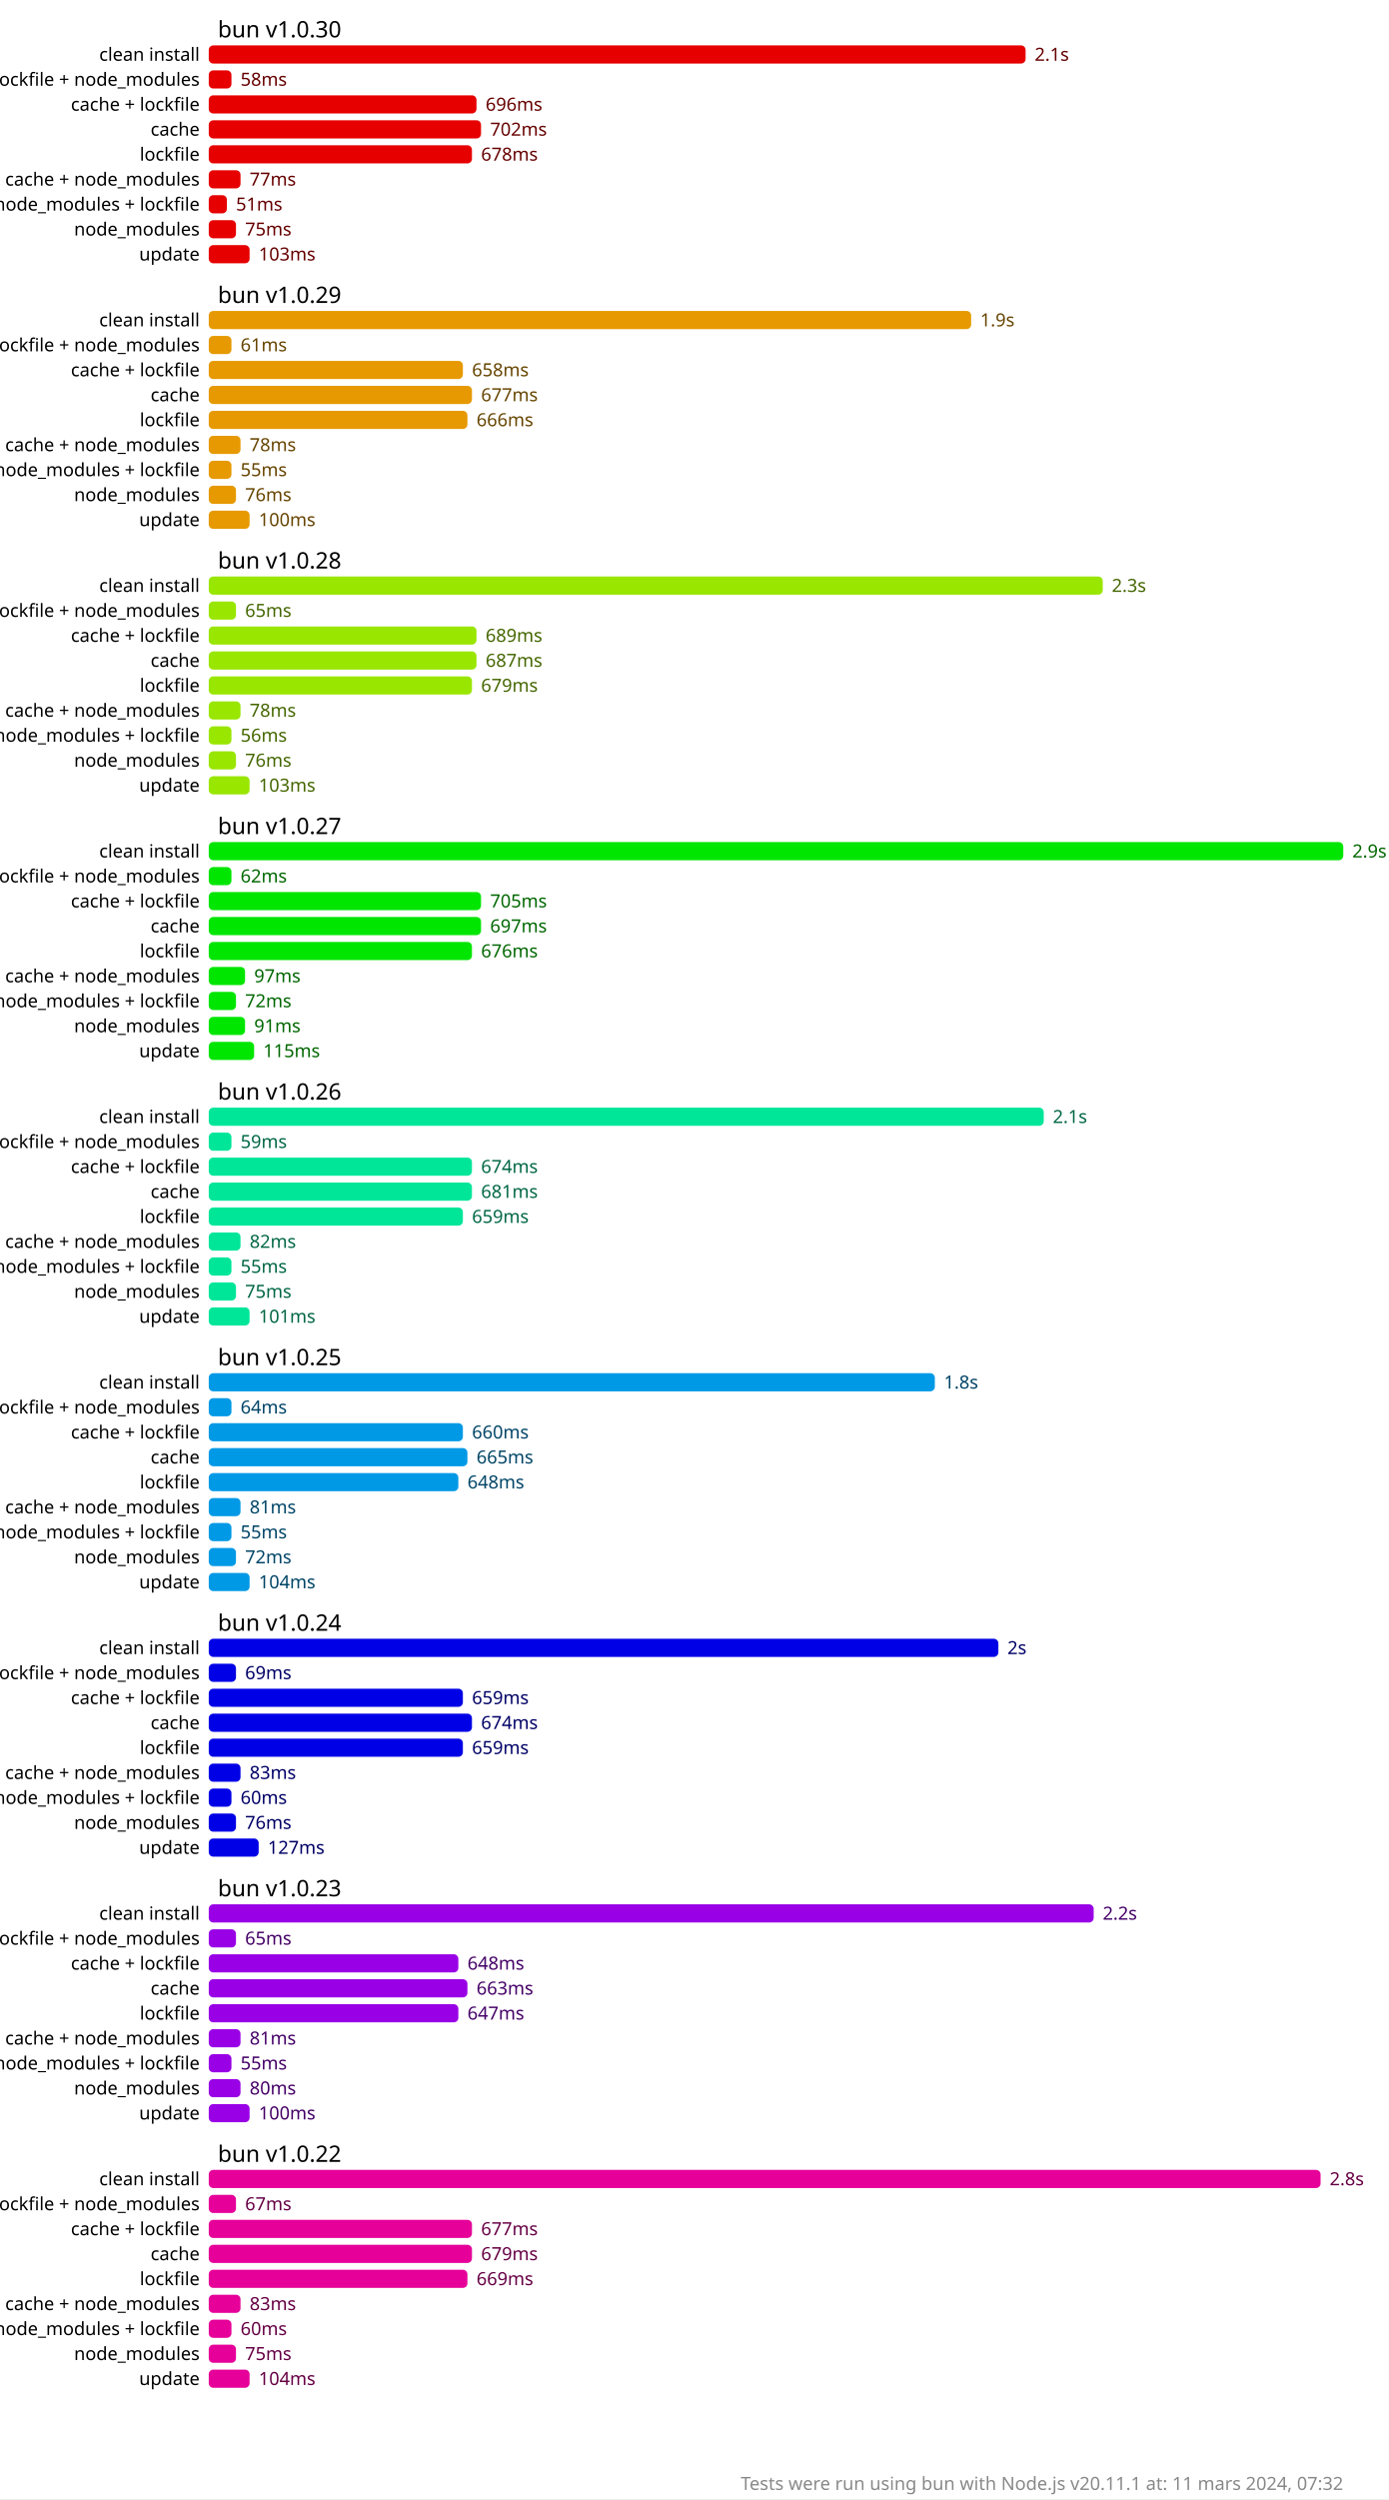
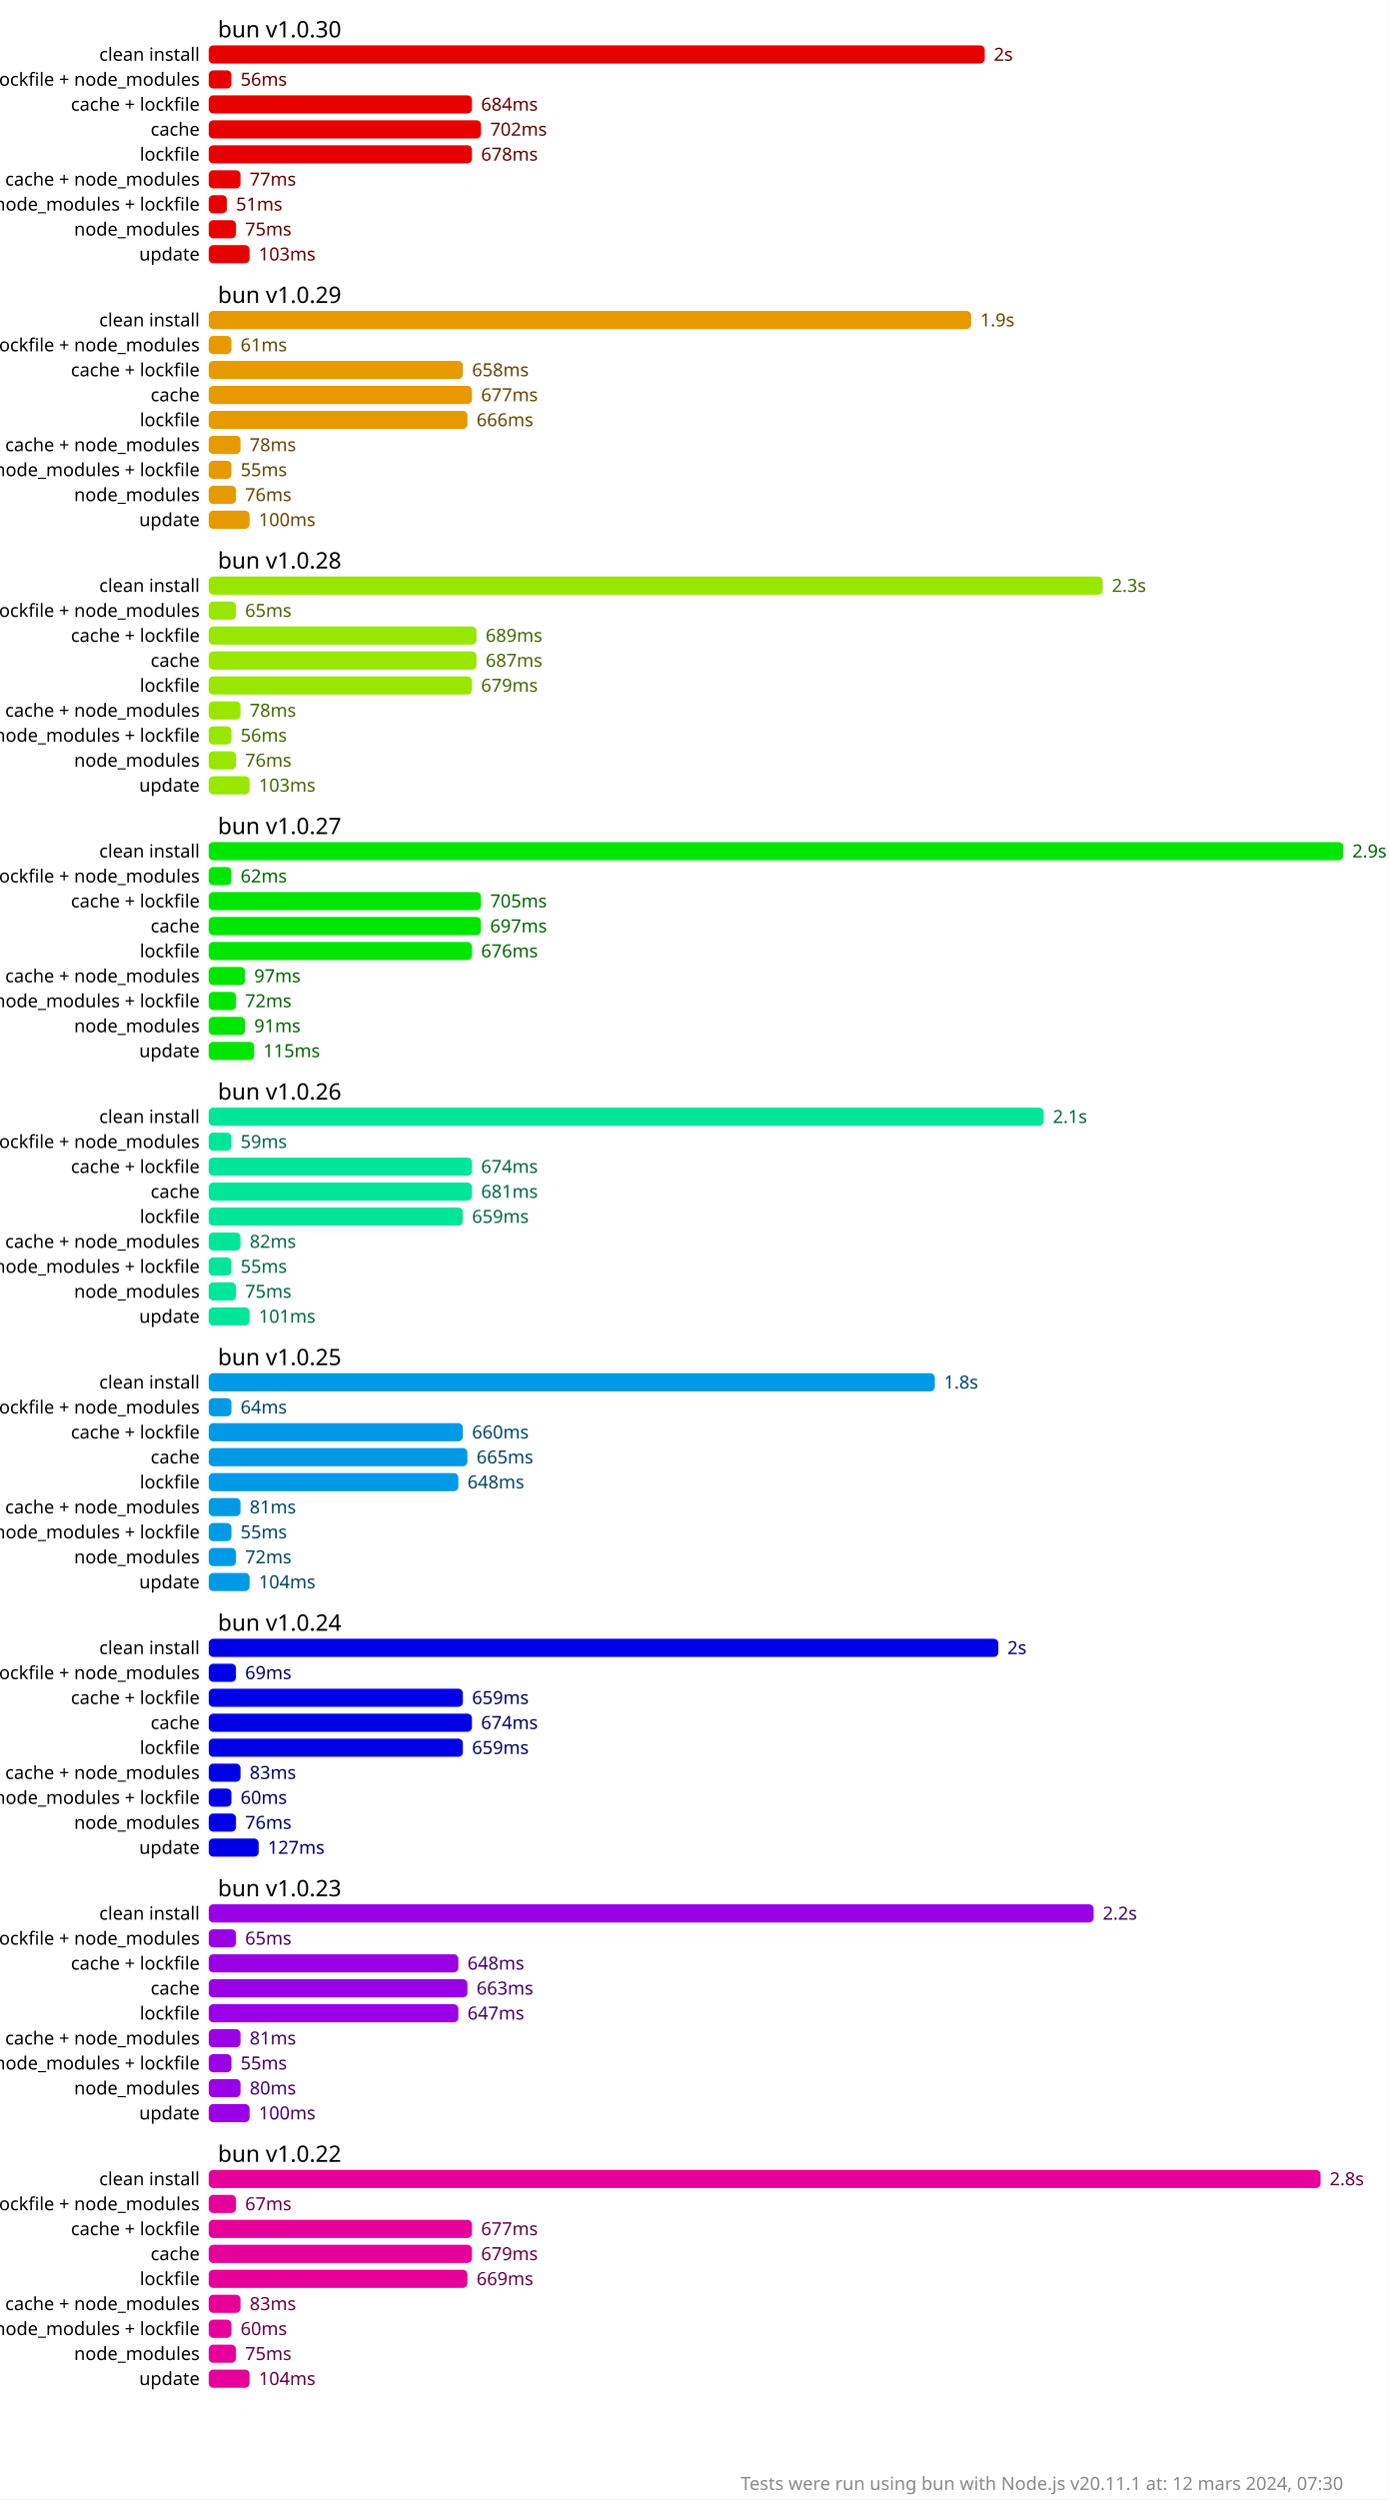
<svg xmlns="http://www.w3.org/2000/svg" version="1.1" viewBox="0 0 306 550.5">
  <style>
    .font { font-family: sans-serif; }
    .s2 { font-size: 2px; }
    .s3 { font-size: 3px; }
    .s4 { font-size: 4px; }
    .s5 { font-size: 5px; }
    .line { stroke: #cacaca; }
    .width { stroke-width: 0.5; }
    .text { fill: #888; }
    .bold { font-weight: bold; }
  </style>
  <rect x="0" y="0" width="306" height="550.5" fill="#fff" />
-   <rect x="46" y="10" width="180" height="4" fill="hsl(0, 100%, 45%)" rx="1" ry="1" />
-   <text x="228" y="12" fill="hsl(0, 100%, 20%)" dominant-baseline="middle" class="font s4">2.1s</text>
+   <rect x="46" y="10" width="171" height="4" fill="hsl(0, 100%, 45%)" rx="1" ry="1" />
+   <text x="219" y="12" fill="hsl(0, 100%, 20%)" dominant-baseline="middle" class="font s4">2s</text>
  <rect x="46" y="15.5" width="5" height="4" fill="hsl(0, 100%, 45%)" rx="1" ry="1" />
-   <text x="53" y="17.5" fill="hsl(0, 100%, 20%)" dominant-baseline="middle" class="font s4">58ms</text>
-   <rect x="46" y="21" width="59" height="4" fill="hsl(0, 100%, 45%)" rx="1" ry="1" />
-   <text x="107" y="23" fill="hsl(0, 100%, 20%)" dominant-baseline="middle" class="font s4">696ms</text>
+   <text x="53" y="17.5" fill="hsl(0, 100%, 20%)" dominant-baseline="middle" class="font s4">56ms</text>
+   <rect x="46" y="21" width="58" height="4" fill="hsl(0, 100%, 45%)" rx="1" ry="1" />
+   <text x="106" y="23" fill="hsl(0, 100%, 20%)" dominant-baseline="middle" class="font s4">684ms</text>
  <rect x="46" y="26.5" width="60" height="4" fill="hsl(0, 100%, 45%)" rx="1" ry="1" />
  <text x="108" y="28.5" fill="hsl(0, 100%, 20%)" dominant-baseline="middle" class="font s4">702ms</text>
  <rect x="46" y="32" width="58" height="4" fill="hsl(0, 100%, 45%)" rx="1" ry="1" />
  <text x="106" y="34" fill="hsl(0, 100%, 20%)" dominant-baseline="middle" class="font s4">678ms</text>
  <rect x="46" y="37.5" width="7" height="4" fill="hsl(0, 100%, 45%)" rx="1" ry="1" />
  <text x="55" y="39.5" fill="hsl(0, 100%, 20%)" dominant-baseline="middle" class="font s4">77ms</text>
  <rect x="46" y="43" width="4" height="4" fill="hsl(0, 100%, 45%)" rx="1" ry="1" />
  <text x="52" y="45" fill="hsl(0, 100%, 20%)" dominant-baseline="middle" class="font s4">51ms</text>
  <rect x="46" y="48.5" width="6" height="4" fill="hsl(0, 100%, 45%)" rx="1" ry="1" />
  <text x="54" y="50.5" fill="hsl(0, 100%, 20%)" dominant-baseline="middle" class="font s4">75ms</text>
  <rect x="46" y="54" width="9" height="4" fill="hsl(0, 100%, 45%)" rx="1" ry="1" />
  <text x="57" y="56" fill="hsl(0, 100%, 20%)" dominant-baseline="middle" class="font s4">103ms</text>
  <rect x="46" y="68.5" width="168" height="4" fill="hsl(40, 100%, 45%)" rx="1" ry="1" />
  <text x="216" y="70.5" fill="hsl(40, 100%, 20%)" dominant-baseline="middle" class="font s4">1.9s</text>
  <rect x="46" y="74" width="5" height="4" fill="hsl(40, 100%, 45%)" rx="1" ry="1" />
  <text x="53" y="76" fill="hsl(40, 100%, 20%)" dominant-baseline="middle" class="font s4">61ms</text>
  <rect x="46" y="79.5" width="56" height="4" fill="hsl(40, 100%, 45%)" rx="1" ry="1" />
  <text x="104" y="81.5" fill="hsl(40, 100%, 20%)" dominant-baseline="middle" class="font s4">658ms</text>
  <rect x="46" y="85" width="58" height="4" fill="hsl(40, 100%, 45%)" rx="1" ry="1" />
  <text x="106" y="87" fill="hsl(40, 100%, 20%)" dominant-baseline="middle" class="font s4">677ms</text>
  <rect x="46" y="90.5" width="57" height="4" fill="hsl(40, 100%, 45%)" rx="1" ry="1" />
  <text x="105" y="92.5" fill="hsl(40, 100%, 20%)" dominant-baseline="middle" class="font s4">666ms</text>
  <rect x="46" y="96" width="7" height="4" fill="hsl(40, 100%, 45%)" rx="1" ry="1" />
  <text x="55" y="98" fill="hsl(40, 100%, 20%)" dominant-baseline="middle" class="font s4">78ms</text>
  <rect x="46" y="101.5" width="5" height="4" fill="hsl(40, 100%, 45%)" rx="1" ry="1" />
  <text x="53" y="103.5" fill="hsl(40, 100%, 20%)" dominant-baseline="middle" class="font s4">55ms</text>
  <rect x="46" y="107" width="6" height="4" fill="hsl(40, 100%, 45%)" rx="1" ry="1" />
  <text x="54" y="109" fill="hsl(40, 100%, 20%)" dominant-baseline="middle" class="font s4">76ms</text>
  <rect x="46" y="112.5" width="9" height="4" fill="hsl(40, 100%, 45%)" rx="1" ry="1" />
  <text x="57" y="114.5" fill="hsl(40, 100%, 20%)" dominant-baseline="middle" class="font s4">100ms</text>
  <rect x="46" y="127" width="197" height="4" fill="hsl(80, 100%, 45%)" rx="1" ry="1" />
  <text x="245" y="129" fill="hsl(80, 100%, 20%)" dominant-baseline="middle" class="font s4">2.3s</text>
  <rect x="46" y="132.5" width="6" height="4" fill="hsl(80, 100%, 45%)" rx="1" ry="1" />
  <text x="54" y="134.5" fill="hsl(80, 100%, 20%)" dominant-baseline="middle" class="font s4">65ms</text>
  <rect x="46" y="138" width="59" height="4" fill="hsl(80, 100%, 45%)" rx="1" ry="1" />
  <text x="107" y="140" fill="hsl(80, 100%, 20%)" dominant-baseline="middle" class="font s4">689ms</text>
  <rect x="46" y="143.5" width="59" height="4" fill="hsl(80, 100%, 45%)" rx="1" ry="1" />
  <text x="107" y="145.5" fill="hsl(80, 100%, 20%)" dominant-baseline="middle" class="font s4">687ms</text>
  <rect x="46" y="149" width="58" height="4" fill="hsl(80, 100%, 45%)" rx="1" ry="1" />
  <text x="106" y="151" fill="hsl(80, 100%, 20%)" dominant-baseline="middle" class="font s4">679ms</text>
  <rect x="46" y="154.5" width="7" height="4" fill="hsl(80, 100%, 45%)" rx="1" ry="1" />
  <text x="55" y="156.5" fill="hsl(80, 100%, 20%)" dominant-baseline="middle" class="font s4">78ms</text>
  <rect x="46" y="160" width="5" height="4" fill="hsl(80, 100%, 45%)" rx="1" ry="1" />
  <text x="53" y="162" fill="hsl(80, 100%, 20%)" dominant-baseline="middle" class="font s4">56ms</text>
  <rect x="46" y="165.5" width="6" height="4" fill="hsl(80, 100%, 45%)" rx="1" ry="1" />
  <text x="54" y="167.5" fill="hsl(80, 100%, 20%)" dominant-baseline="middle" class="font s4">76ms</text>
  <rect x="46" y="171" width="9" height="4" fill="hsl(80, 100%, 45%)" rx="1" ry="1" />
  <text x="57" y="173" fill="hsl(80, 100%, 20%)" dominant-baseline="middle" class="font s4">103ms</text>
  <rect x="46" y="185.5" width="250" height="4" fill="hsl(120, 100%, 45%)" rx="1" ry="1" />
  <text x="298" y="187.5" fill="hsl(120, 100%, 20%)" dominant-baseline="middle" class="font s4">2.9s</text>
  <rect x="46" y="191" width="5" height="4" fill="hsl(120, 100%, 45%)" rx="1" ry="1" />
  <text x="53" y="193" fill="hsl(120, 100%, 20%)" dominant-baseline="middle" class="font s4">62ms</text>
  <rect x="46" y="196.5" width="60" height="4" fill="hsl(120, 100%, 45%)" rx="1" ry="1" />
  <text x="108" y="198.5" fill="hsl(120, 100%, 20%)" dominant-baseline="middle" class="font s4">705ms</text>
  <rect x="46" y="202" width="60" height="4" fill="hsl(120, 100%, 45%)" rx="1" ry="1" />
  <text x="108" y="204" fill="hsl(120, 100%, 20%)" dominant-baseline="middle" class="font s4">697ms</text>
  <rect x="46" y="207.5" width="58" height="4" fill="hsl(120, 100%, 45%)" rx="1" ry="1" />
  <text x="106" y="209.5" fill="hsl(120, 100%, 20%)" dominant-baseline="middle" class="font s4">676ms</text>
  <rect x="46" y="213" width="8" height="4" fill="hsl(120, 100%, 45%)" rx="1" ry="1" />
  <text x="56" y="215" fill="hsl(120, 100%, 20%)" dominant-baseline="middle" class="font s4">97ms</text>
  <rect x="46" y="218.5" width="6" height="4" fill="hsl(120, 100%, 45%)" rx="1" ry="1" />
  <text x="54" y="220.5" fill="hsl(120, 100%, 20%)" dominant-baseline="middle" class="font s4">72ms</text>
  <rect x="46" y="224" width="8" height="4" fill="hsl(120, 100%, 45%)" rx="1" ry="1" />
  <text x="56" y="226" fill="hsl(120, 100%, 20%)" dominant-baseline="middle" class="font s4">91ms</text>
  <rect x="46" y="229.5" width="10" height="4" fill="hsl(120, 100%, 45%)" rx="1" ry="1" />
  <text x="58" y="231.5" fill="hsl(120, 100%, 20%)" dominant-baseline="middle" class="font s4">115ms</text>
  <rect x="46" y="244" width="184" height="4" fill="hsl(160, 100%, 45%)" rx="1" ry="1" />
  <text x="232" y="246" fill="hsl(160, 100%, 20%)" dominant-baseline="middle" class="font s4">2.1s</text>
  <rect x="46" y="249.5" width="5" height="4" fill="hsl(160, 100%, 45%)" rx="1" ry="1" />
  <text x="53" y="251.5" fill="hsl(160, 100%, 20%)" dominant-baseline="middle" class="font s4">59ms</text>
  <rect x="46" y="255" width="58" height="4" fill="hsl(160, 100%, 45%)" rx="1" ry="1" />
  <text x="106" y="257" fill="hsl(160, 100%, 20%)" dominant-baseline="middle" class="font s4">674ms</text>
  <rect x="46" y="260.5" width="58" height="4" fill="hsl(160, 100%, 45%)" rx="1" ry="1" />
  <text x="106" y="262.5" fill="hsl(160, 100%, 20%)" dominant-baseline="middle" class="font s4">681ms</text>
  <rect x="46" y="266" width="56" height="4" fill="hsl(160, 100%, 45%)" rx="1" ry="1" />
  <text x="104" y="268" fill="hsl(160, 100%, 20%)" dominant-baseline="middle" class="font s4">659ms</text>
  <rect x="46" y="271.5" width="7" height="4" fill="hsl(160, 100%, 45%)" rx="1" ry="1" />
  <text x="55" y="273.5" fill="hsl(160, 100%, 20%)" dominant-baseline="middle" class="font s4">82ms</text>
  <rect x="46" y="277" width="5" height="4" fill="hsl(160, 100%, 45%)" rx="1" ry="1" />
  <text x="53" y="279" fill="hsl(160, 100%, 20%)" dominant-baseline="middle" class="font s4">55ms</text>
  <rect x="46" y="282.5" width="6" height="4" fill="hsl(160, 100%, 45%)" rx="1" ry="1" />
  <text x="54" y="284.5" fill="hsl(160, 100%, 20%)" dominant-baseline="middle" class="font s4">75ms</text>
  <rect x="46" y="288" width="9" height="4" fill="hsl(160, 100%, 45%)" rx="1" ry="1" />
  <text x="57" y="290" fill="hsl(160, 100%, 20%)" dominant-baseline="middle" class="font s4">101ms</text>
  <rect x="46" y="302.5" width="160" height="4" fill="hsl(200, 100%, 45%)" rx="1" ry="1" />
  <text x="208" y="304.5" fill="hsl(200, 100%, 20%)" dominant-baseline="middle" class="font s4">1.8s</text>
  <rect x="46" y="308" width="5" height="4" fill="hsl(200, 100%, 45%)" rx="1" ry="1" />
  <text x="53" y="310" fill="hsl(200, 100%, 20%)" dominant-baseline="middle" class="font s4">64ms</text>
  <rect x="46" y="313.5" width="56" height="4" fill="hsl(200, 100%, 45%)" rx="1" ry="1" />
  <text x="104" y="315.5" fill="hsl(200, 100%, 20%)" dominant-baseline="middle" class="font s4">660ms</text>
  <rect x="46" y="319" width="57" height="4" fill="hsl(200, 100%, 45%)" rx="1" ry="1" />
  <text x="105" y="321" fill="hsl(200, 100%, 20%)" dominant-baseline="middle" class="font s4">665ms</text>
  <rect x="46" y="324.5" width="55" height="4" fill="hsl(200, 100%, 45%)" rx="1" ry="1" />
  <text x="103" y="326.5" fill="hsl(200, 100%, 20%)" dominant-baseline="middle" class="font s4">648ms</text>
  <rect x="46" y="330" width="7" height="4" fill="hsl(200, 100%, 45%)" rx="1" ry="1" />
  <text x="55" y="332" fill="hsl(200, 100%, 20%)" dominant-baseline="middle" class="font s4">81ms</text>
  <rect x="46" y="335.5" width="5" height="4" fill="hsl(200, 100%, 45%)" rx="1" ry="1" />
  <text x="53" y="337.5" fill="hsl(200, 100%, 20%)" dominant-baseline="middle" class="font s4">55ms</text>
  <rect x="46" y="341" width="6" height="4" fill="hsl(200, 100%, 45%)" rx="1" ry="1" />
  <text x="54" y="343" fill="hsl(200, 100%, 20%)" dominant-baseline="middle" class="font s4">72ms</text>
  <rect x="46" y="346.5" width="9" height="4" fill="hsl(200, 100%, 45%)" rx="1" ry="1" />
  <text x="57" y="348.5" fill="hsl(200, 100%, 20%)" dominant-baseline="middle" class="font s4">104ms</text>
  <rect x="46" y="361" width="174" height="4" fill="hsl(240, 100%, 45%)" rx="1" ry="1" />
  <text x="222" y="363" fill="hsl(240, 100%, 20%)" dominant-baseline="middle" class="font s4">2s</text>
  <rect x="46" y="366.5" width="6" height="4" fill="hsl(240, 100%, 45%)" rx="1" ry="1" />
  <text x="54" y="368.5" fill="hsl(240, 100%, 20%)" dominant-baseline="middle" class="font s4">69ms</text>
  <rect x="46" y="372" width="56" height="4" fill="hsl(240, 100%, 45%)" rx="1" ry="1" />
  <text x="104" y="374" fill="hsl(240, 100%, 20%)" dominant-baseline="middle" class="font s4">659ms</text>
  <rect x="46" y="377.5" width="58" height="4" fill="hsl(240, 100%, 45%)" rx="1" ry="1" />
  <text x="106" y="379.5" fill="hsl(240, 100%, 20%)" dominant-baseline="middle" class="font s4">674ms</text>
  <rect x="46" y="383" width="56" height="4" fill="hsl(240, 100%, 45%)" rx="1" ry="1" />
  <text x="104" y="385" fill="hsl(240, 100%, 20%)" dominant-baseline="middle" class="font s4">659ms</text>
  <rect x="46" y="388.5" width="7" height="4" fill="hsl(240, 100%, 45%)" rx="1" ry="1" />
  <text x="55" y="390.5" fill="hsl(240, 100%, 20%)" dominant-baseline="middle" class="font s4">83ms</text>
  <rect x="46" y="394" width="5" height="4" fill="hsl(240, 100%, 45%)" rx="1" ry="1" />
  <text x="53" y="396" fill="hsl(240, 100%, 20%)" dominant-baseline="middle" class="font s4">60ms</text>
  <rect x="46" y="399.5" width="6" height="4" fill="hsl(240, 100%, 45%)" rx="1" ry="1" />
  <text x="54" y="401.5" fill="hsl(240, 100%, 20%)" dominant-baseline="middle" class="font s4">76ms</text>
  <rect x="46" y="405" width="11" height="4" fill="hsl(240, 100%, 45%)" rx="1" ry="1" />
  <text x="59" y="407" fill="hsl(240, 100%, 20%)" dominant-baseline="middle" class="font s4">127ms</text>
  <rect x="46" y="419.5" width="195" height="4" fill="hsl(280, 100%, 45%)" rx="1" ry="1" />
  <text x="243" y="421.5" fill="hsl(280, 100%, 20%)" dominant-baseline="middle" class="font s4">2.2s</text>
  <rect x="46" y="425" width="6" height="4" fill="hsl(280, 100%, 45%)" rx="1" ry="1" />
  <text x="54" y="427" fill="hsl(280, 100%, 20%)" dominant-baseline="middle" class="font s4">65ms</text>
  <rect x="46" y="430.5" width="55" height="4" fill="hsl(280, 100%, 45%)" rx="1" ry="1" />
  <text x="103" y="432.5" fill="hsl(280, 100%, 20%)" dominant-baseline="middle" class="font s4">648ms</text>
  <rect x="46" y="436" width="57" height="4" fill="hsl(280, 100%, 45%)" rx="1" ry="1" />
  <text x="105" y="438" fill="hsl(280, 100%, 20%)" dominant-baseline="middle" class="font s4">663ms</text>
  <rect x="46" y="441.5" width="55" height="4" fill="hsl(280, 100%, 45%)" rx="1" ry="1" />
  <text x="103" y="443.5" fill="hsl(280, 100%, 20%)" dominant-baseline="middle" class="font s4">647ms</text>
  <rect x="46" y="447" width="7" height="4" fill="hsl(280, 100%, 45%)" rx="1" ry="1" />
  <text x="55" y="449" fill="hsl(280, 100%, 20%)" dominant-baseline="middle" class="font s4">81ms</text>
  <rect x="46" y="452.5" width="5" height="4" fill="hsl(280, 100%, 45%)" rx="1" ry="1" />
  <text x="53" y="454.5" fill="hsl(280, 100%, 20%)" dominant-baseline="middle" class="font s4">55ms</text>
  <rect x="46" y="458" width="7" height="4" fill="hsl(280, 100%, 45%)" rx="1" ry="1" />
  <text x="55" y="460" fill="hsl(280, 100%, 20%)" dominant-baseline="middle" class="font s4">80ms</text>
  <rect x="46" y="463.5" width="9" height="4" fill="hsl(280, 100%, 45%)" rx="1" ry="1" />
  <text x="57" y="465.5" fill="hsl(280, 100%, 20%)" dominant-baseline="middle" class="font s4">100ms</text>
  <rect x="46" y="478" width="245" height="4" fill="hsl(320, 100%, 45%)" rx="1" ry="1" />
  <text x="293" y="480" fill="hsl(320, 100%, 20%)" dominant-baseline="middle" class="font s4">2.8s</text>
  <rect x="46" y="483.5" width="6" height="4" fill="hsl(320, 100%, 45%)" rx="1" ry="1" />
  <text x="54" y="485.5" fill="hsl(320, 100%, 20%)" dominant-baseline="middle" class="font s4">67ms</text>
  <rect x="46" y="489" width="58" height="4" fill="hsl(320, 100%, 45%)" rx="1" ry="1" />
  <text x="106" y="491" fill="hsl(320, 100%, 20%)" dominant-baseline="middle" class="font s4">677ms</text>
  <rect x="46" y="494.5" width="58" height="4" fill="hsl(320, 100%, 45%)" rx="1" ry="1" />
  <text x="106" y="496.5" fill="hsl(320, 100%, 20%)" dominant-baseline="middle" class="font s4">679ms</text>
  <rect x="46" y="500" width="57" height="4" fill="hsl(320, 100%, 45%)" rx="1" ry="1" />
  <text x="105" y="502" fill="hsl(320, 100%, 20%)" dominant-baseline="middle" class="font s4">669ms</text>
  <rect x="46" y="505.5" width="7" height="4" fill="hsl(320, 100%, 45%)" rx="1" ry="1" />
  <text x="55" y="507.5" fill="hsl(320, 100%, 20%)" dominant-baseline="middle" class="font s4">83ms</text>
  <rect x="46" y="511" width="5" height="4" fill="hsl(320, 100%, 45%)" rx="1" ry="1" />
  <text x="53" y="513" fill="hsl(320, 100%, 20%)" dominant-baseline="middle" class="font s4">60ms</text>
  <rect x="46" y="516.5" width="6" height="4" fill="hsl(320, 100%, 45%)" rx="1" ry="1" />
  <text x="54" y="518.5" fill="hsl(320, 100%, 20%)" dominant-baseline="middle" class="font s4">75ms</text>
  <rect x="46" y="522" width="9" height="4" fill="hsl(320, 100%, 45%)" rx="1" ry="1" />
  <text x="57" y="524" fill="hsl(320, 100%, 20%)" dominant-baseline="middle" class="font s4">104ms</text>
  <text x="48" y="6.5" class="font s5" dominant-baseline="middle" text-anchor="start">bun v1.0.30</text>
  <text x="44" y="12" class="font s4" dominant-baseline="middle" text-anchor="end">clean install</text>
  <text x="44" y="17.5" class="font s4" dominant-baseline="middle" text-anchor="end">cache + lockfile + node_modules</text>
  <text x="44" y="23" class="font s4" dominant-baseline="middle" text-anchor="end">cache + lockfile</text>
  <text x="44" y="28.5" class="font s4" dominant-baseline="middle" text-anchor="end">cache</text>
  <text x="44" y="34" class="font s4" dominant-baseline="middle" text-anchor="end">lockfile</text>
  <text x="44" y="39.5" class="font s4" dominant-baseline="middle" text-anchor="end">cache + node_modules</text>
  <text x="44" y="45" class="font s4" dominant-baseline="middle" text-anchor="end">node_modules + lockfile</text>
  <text x="44" y="50.5" class="font s4" dominant-baseline="middle" text-anchor="end">node_modules</text>
  <text x="44" y="56" class="font s4" dominant-baseline="middle" text-anchor="end">update</text>
  <text x="48" y="65" class="font s5" dominant-baseline="middle" text-anchor="start">bun v1.0.29</text>
  <text x="44" y="70.5" class="font s4" dominant-baseline="middle" text-anchor="end">clean install</text>
  <text x="44" y="76" class="font s4" dominant-baseline="middle" text-anchor="end">cache + lockfile + node_modules</text>
  <text x="44" y="81.5" class="font s4" dominant-baseline="middle" text-anchor="end">cache + lockfile</text>
  <text x="44" y="87" class="font s4" dominant-baseline="middle" text-anchor="end">cache</text>
  <text x="44" y="92.5" class="font s4" dominant-baseline="middle" text-anchor="end">lockfile</text>
  <text x="44" y="98" class="font s4" dominant-baseline="middle" text-anchor="end">cache + node_modules</text>
  <text x="44" y="103.5" class="font s4" dominant-baseline="middle" text-anchor="end">node_modules + lockfile</text>
  <text x="44" y="109" class="font s4" dominant-baseline="middle" text-anchor="end">node_modules</text>
  <text x="44" y="114.5" class="font s4" dominant-baseline="middle" text-anchor="end">update</text>
  <text x="48" y="123.5" class="font s5" dominant-baseline="middle" text-anchor="start">bun v1.0.28</text>
  <text x="44" y="129" class="font s4" dominant-baseline="middle" text-anchor="end">clean install</text>
  <text x="44" y="134.5" class="font s4" dominant-baseline="middle" text-anchor="end">cache + lockfile + node_modules</text>
  <text x="44" y="140" class="font s4" dominant-baseline="middle" text-anchor="end">cache + lockfile</text>
  <text x="44" y="145.5" class="font s4" dominant-baseline="middle" text-anchor="end">cache</text>
  <text x="44" y="151" class="font s4" dominant-baseline="middle" text-anchor="end">lockfile</text>
  <text x="44" y="156.5" class="font s4" dominant-baseline="middle" text-anchor="end">cache + node_modules</text>
  <text x="44" y="162" class="font s4" dominant-baseline="middle" text-anchor="end">node_modules + lockfile</text>
  <text x="44" y="167.5" class="font s4" dominant-baseline="middle" text-anchor="end">node_modules</text>
  <text x="44" y="173" class="font s4" dominant-baseline="middle" text-anchor="end">update</text>
  <text x="48" y="182" class="font s5" dominant-baseline="middle" text-anchor="start">bun v1.0.27</text>
  <text x="44" y="187.5" class="font s4" dominant-baseline="middle" text-anchor="end">clean install</text>
  <text x="44" y="193" class="font s4" dominant-baseline="middle" text-anchor="end">cache + lockfile + node_modules</text>
  <text x="44" y="198.5" class="font s4" dominant-baseline="middle" text-anchor="end">cache + lockfile</text>
  <text x="44" y="204" class="font s4" dominant-baseline="middle" text-anchor="end">cache</text>
  <text x="44" y="209.5" class="font s4" dominant-baseline="middle" text-anchor="end">lockfile</text>
  <text x="44" y="215" class="font s4" dominant-baseline="middle" text-anchor="end">cache + node_modules</text>
  <text x="44" y="220.5" class="font s4" dominant-baseline="middle" text-anchor="end">node_modules + lockfile</text>
  <text x="44" y="226" class="font s4" dominant-baseline="middle" text-anchor="end">node_modules</text>
  <text x="44" y="231.5" class="font s4" dominant-baseline="middle" text-anchor="end">update</text>
  <text x="48" y="240.5" class="font s5" dominant-baseline="middle" text-anchor="start">bun v1.0.26</text>
  <text x="44" y="246" class="font s4" dominant-baseline="middle" text-anchor="end">clean install</text>
  <text x="44" y="251.5" class="font s4" dominant-baseline="middle" text-anchor="end">cache + lockfile + node_modules</text>
  <text x="44" y="257" class="font s4" dominant-baseline="middle" text-anchor="end">cache + lockfile</text>
  <text x="44" y="262.5" class="font s4" dominant-baseline="middle" text-anchor="end">cache</text>
  <text x="44" y="268" class="font s4" dominant-baseline="middle" text-anchor="end">lockfile</text>
  <text x="44" y="273.5" class="font s4" dominant-baseline="middle" text-anchor="end">cache + node_modules</text>
  <text x="44" y="279" class="font s4" dominant-baseline="middle" text-anchor="end">node_modules + lockfile</text>
  <text x="44" y="284.5" class="font s4" dominant-baseline="middle" text-anchor="end">node_modules</text>
  <text x="44" y="290" class="font s4" dominant-baseline="middle" text-anchor="end">update</text>
  <text x="48" y="299" class="font s5" dominant-baseline="middle" text-anchor="start">bun v1.0.25</text>
  <text x="44" y="304.5" class="font s4" dominant-baseline="middle" text-anchor="end">clean install</text>
  <text x="44" y="310" class="font s4" dominant-baseline="middle" text-anchor="end">cache + lockfile + node_modules</text>
  <text x="44" y="315.5" class="font s4" dominant-baseline="middle" text-anchor="end">cache + lockfile</text>
  <text x="44" y="321" class="font s4" dominant-baseline="middle" text-anchor="end">cache</text>
  <text x="44" y="326.5" class="font s4" dominant-baseline="middle" text-anchor="end">lockfile</text>
  <text x="44" y="332" class="font s4" dominant-baseline="middle" text-anchor="end">cache + node_modules</text>
  <text x="44" y="337.5" class="font s4" dominant-baseline="middle" text-anchor="end">node_modules + lockfile</text>
  <text x="44" y="343" class="font s4" dominant-baseline="middle" text-anchor="end">node_modules</text>
  <text x="44" y="348.5" class="font s4" dominant-baseline="middle" text-anchor="end">update</text>
  <text x="48" y="357.5" class="font s5" dominant-baseline="middle" text-anchor="start">bun v1.0.24</text>
  <text x="44" y="363" class="font s4" dominant-baseline="middle" text-anchor="end">clean install</text>
  <text x="44" y="368.5" class="font s4" dominant-baseline="middle" text-anchor="end">cache + lockfile + node_modules</text>
  <text x="44" y="374" class="font s4" dominant-baseline="middle" text-anchor="end">cache + lockfile</text>
  <text x="44" y="379.5" class="font s4" dominant-baseline="middle" text-anchor="end">cache</text>
  <text x="44" y="385" class="font s4" dominant-baseline="middle" text-anchor="end">lockfile</text>
  <text x="44" y="390.5" class="font s4" dominant-baseline="middle" text-anchor="end">cache + node_modules</text>
  <text x="44" y="396" class="font s4" dominant-baseline="middle" text-anchor="end">node_modules + lockfile</text>
  <text x="44" y="401.5" class="font s4" dominant-baseline="middle" text-anchor="end">node_modules</text>
  <text x="44" y="407" class="font s4" dominant-baseline="middle" text-anchor="end">update</text>
  <text x="48" y="416" class="font s5" dominant-baseline="middle" text-anchor="start">bun v1.0.23</text>
  <text x="44" y="421.5" class="font s4" dominant-baseline="middle" text-anchor="end">clean install</text>
  <text x="44" y="427" class="font s4" dominant-baseline="middle" text-anchor="end">cache + lockfile + node_modules</text>
  <text x="44" y="432.5" class="font s4" dominant-baseline="middle" text-anchor="end">cache + lockfile</text>
  <text x="44" y="438" class="font s4" dominant-baseline="middle" text-anchor="end">cache</text>
  <text x="44" y="443.5" class="font s4" dominant-baseline="middle" text-anchor="end">lockfile</text>
  <text x="44" y="449" class="font s4" dominant-baseline="middle" text-anchor="end">cache + node_modules</text>
  <text x="44" y="454.5" class="font s4" dominant-baseline="middle" text-anchor="end">node_modules + lockfile</text>
  <text x="44" y="460" class="font s4" dominant-baseline="middle" text-anchor="end">node_modules</text>
  <text x="44" y="465.5" class="font s4" dominant-baseline="middle" text-anchor="end">update</text>
  <text x="48" y="474.5" class="font s5" dominant-baseline="middle" text-anchor="start">bun v1.0.22</text>
  <text x="44" y="480" class="font s4" dominant-baseline="middle" text-anchor="end">clean install</text>
  <text x="44" y="485.5" class="font s4" dominant-baseline="middle" text-anchor="end">cache + lockfile + node_modules</text>
  <text x="44" y="491" class="font s4" dominant-baseline="middle" text-anchor="end">cache + lockfile</text>
  <text x="44" y="496.5" class="font s4" dominant-baseline="middle" text-anchor="end">cache</text>
  <text x="44" y="502" class="font s4" dominant-baseline="middle" text-anchor="end">lockfile</text>
  <text x="44" y="507.5" class="font s4" dominant-baseline="middle" text-anchor="end">cache + node_modules</text>
  <text x="44" y="513" class="font s4" dominant-baseline="middle" text-anchor="end">node_modules + lockfile</text>
  <text x="44" y="518.5" class="font s4" dominant-baseline="middle" text-anchor="end">node_modules</text>
  <text x="44" y="524" class="font s4" dominant-baseline="middle" text-anchor="end">update</text>
-   <text x="296" y="548.5" class="font s4 text" text-anchor="end">Tests were run using bun with Node.js v20.11.1 at: 11 mars 2024, 07:32</text>
+   <text x="296" y="548.5" class="font s4 text" text-anchor="end">Tests were run using bun with Node.js v20.11.1 at: 12 mars 2024, 07:30</text>
</svg>
